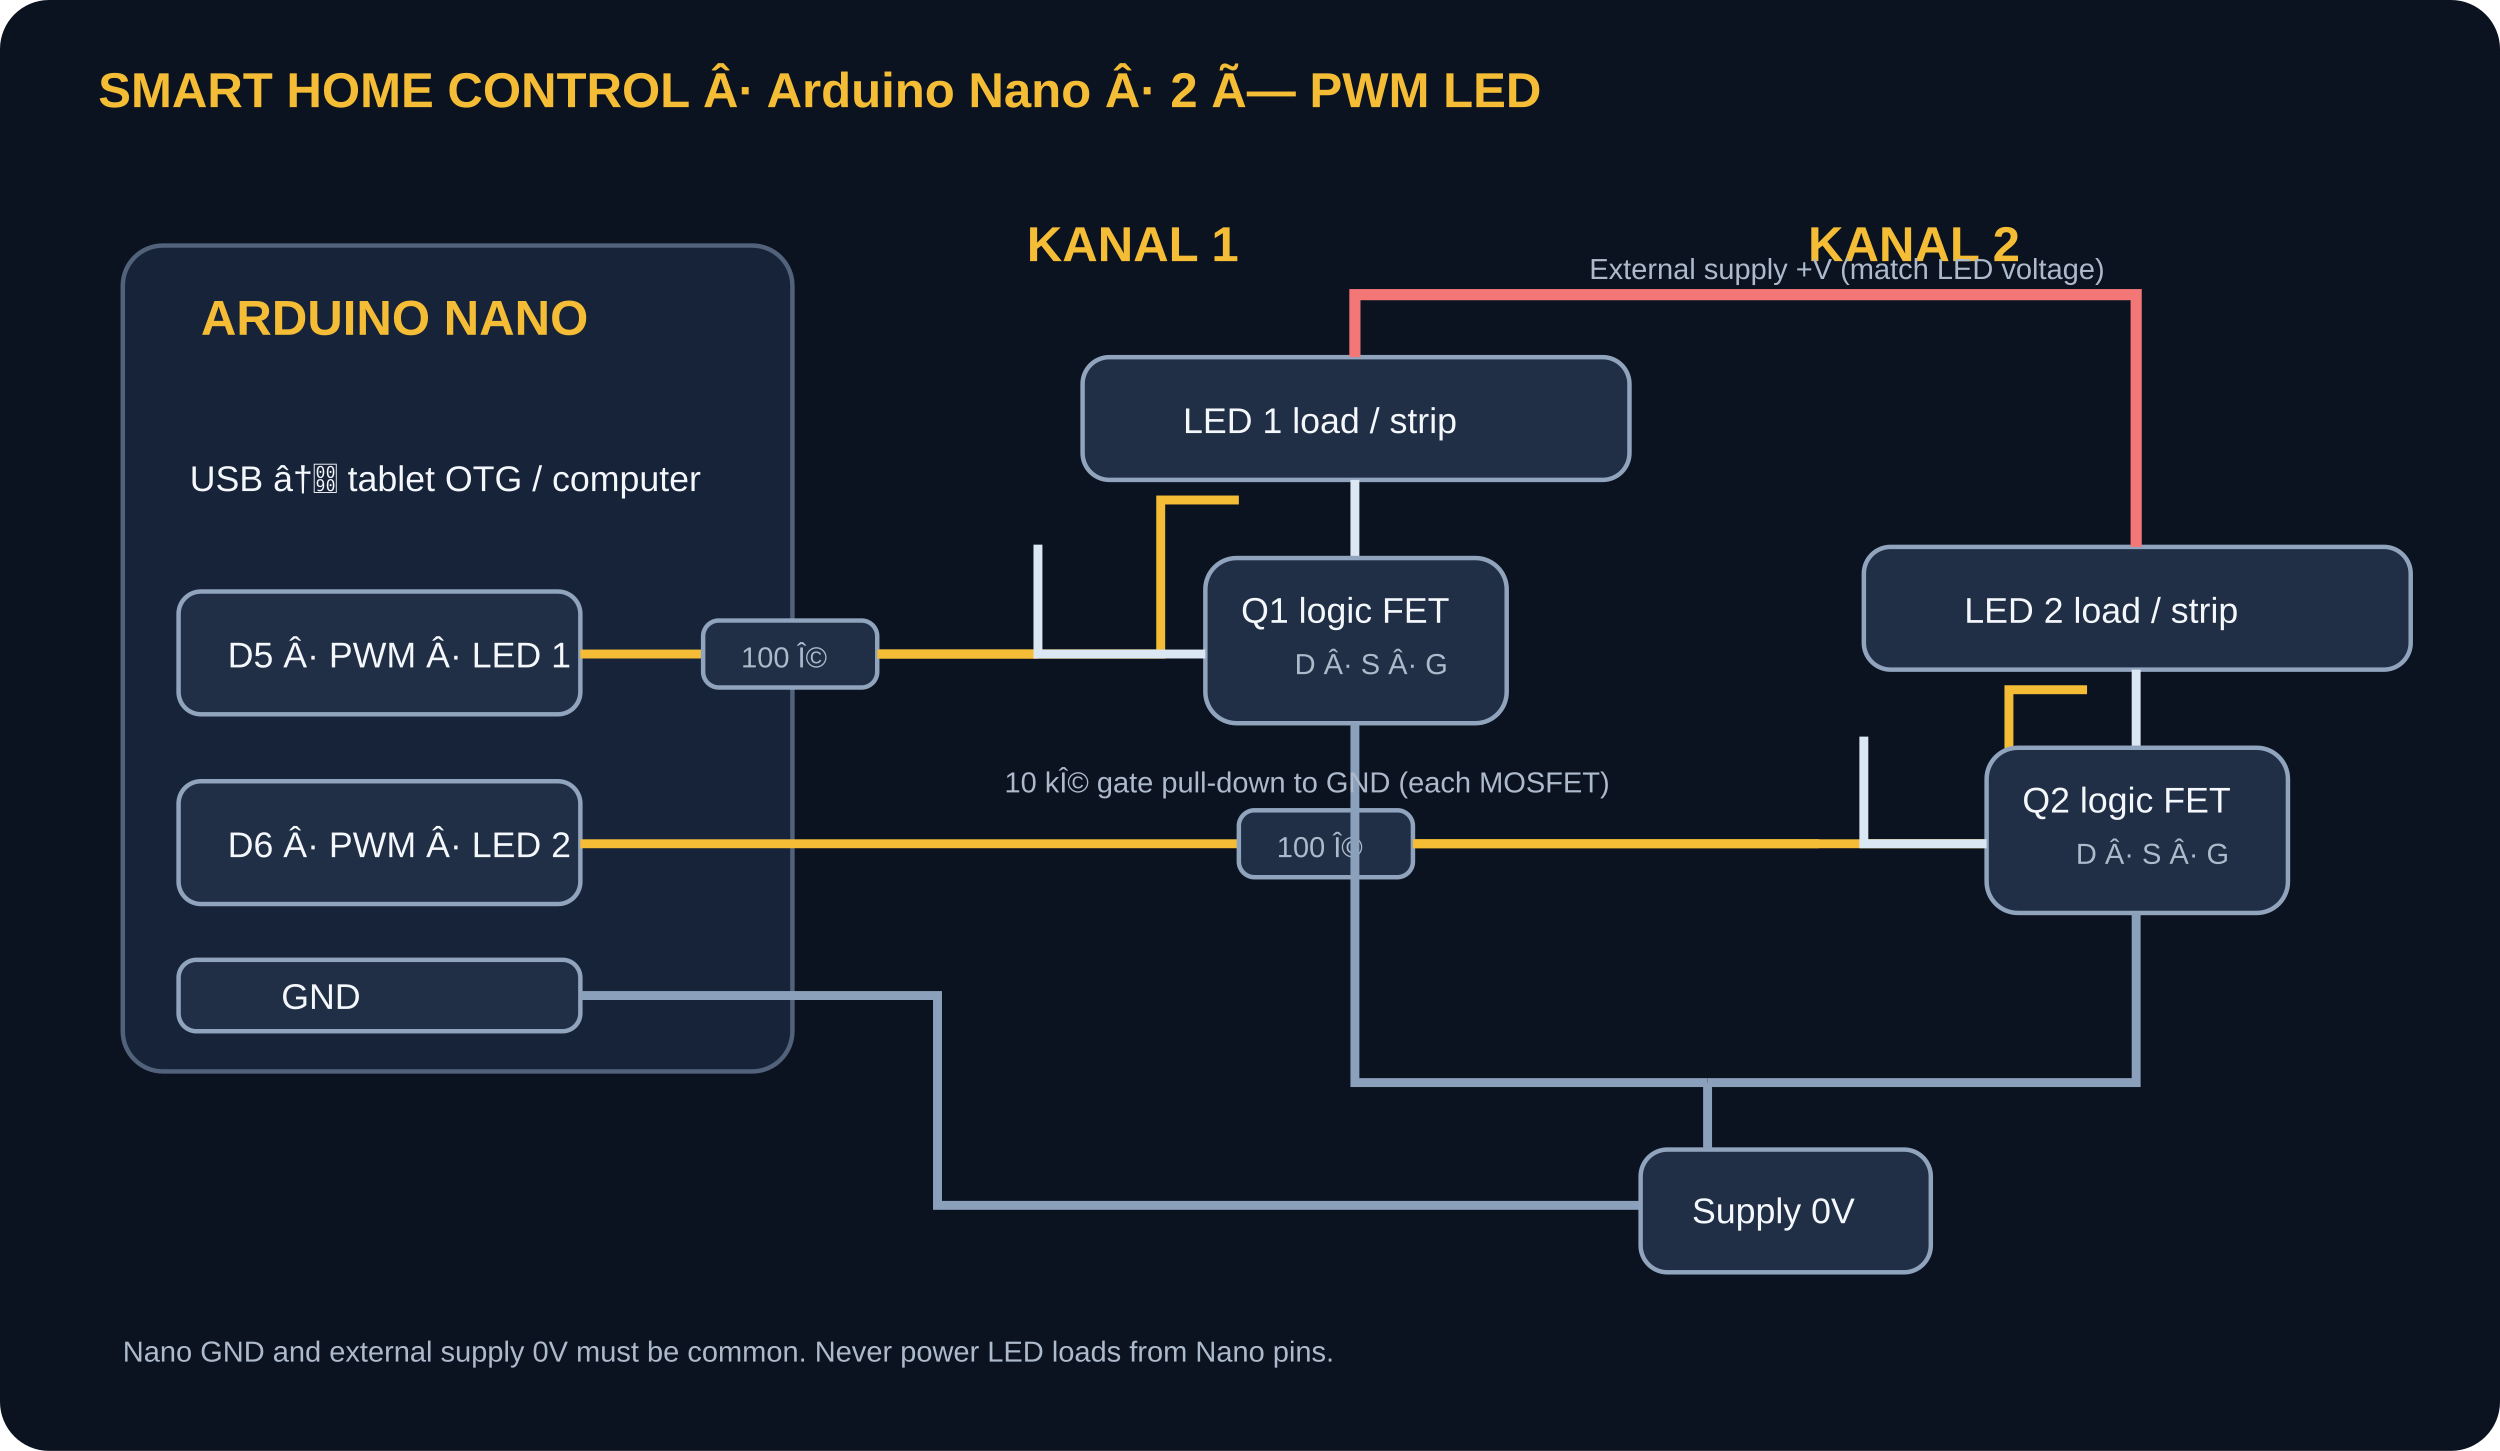
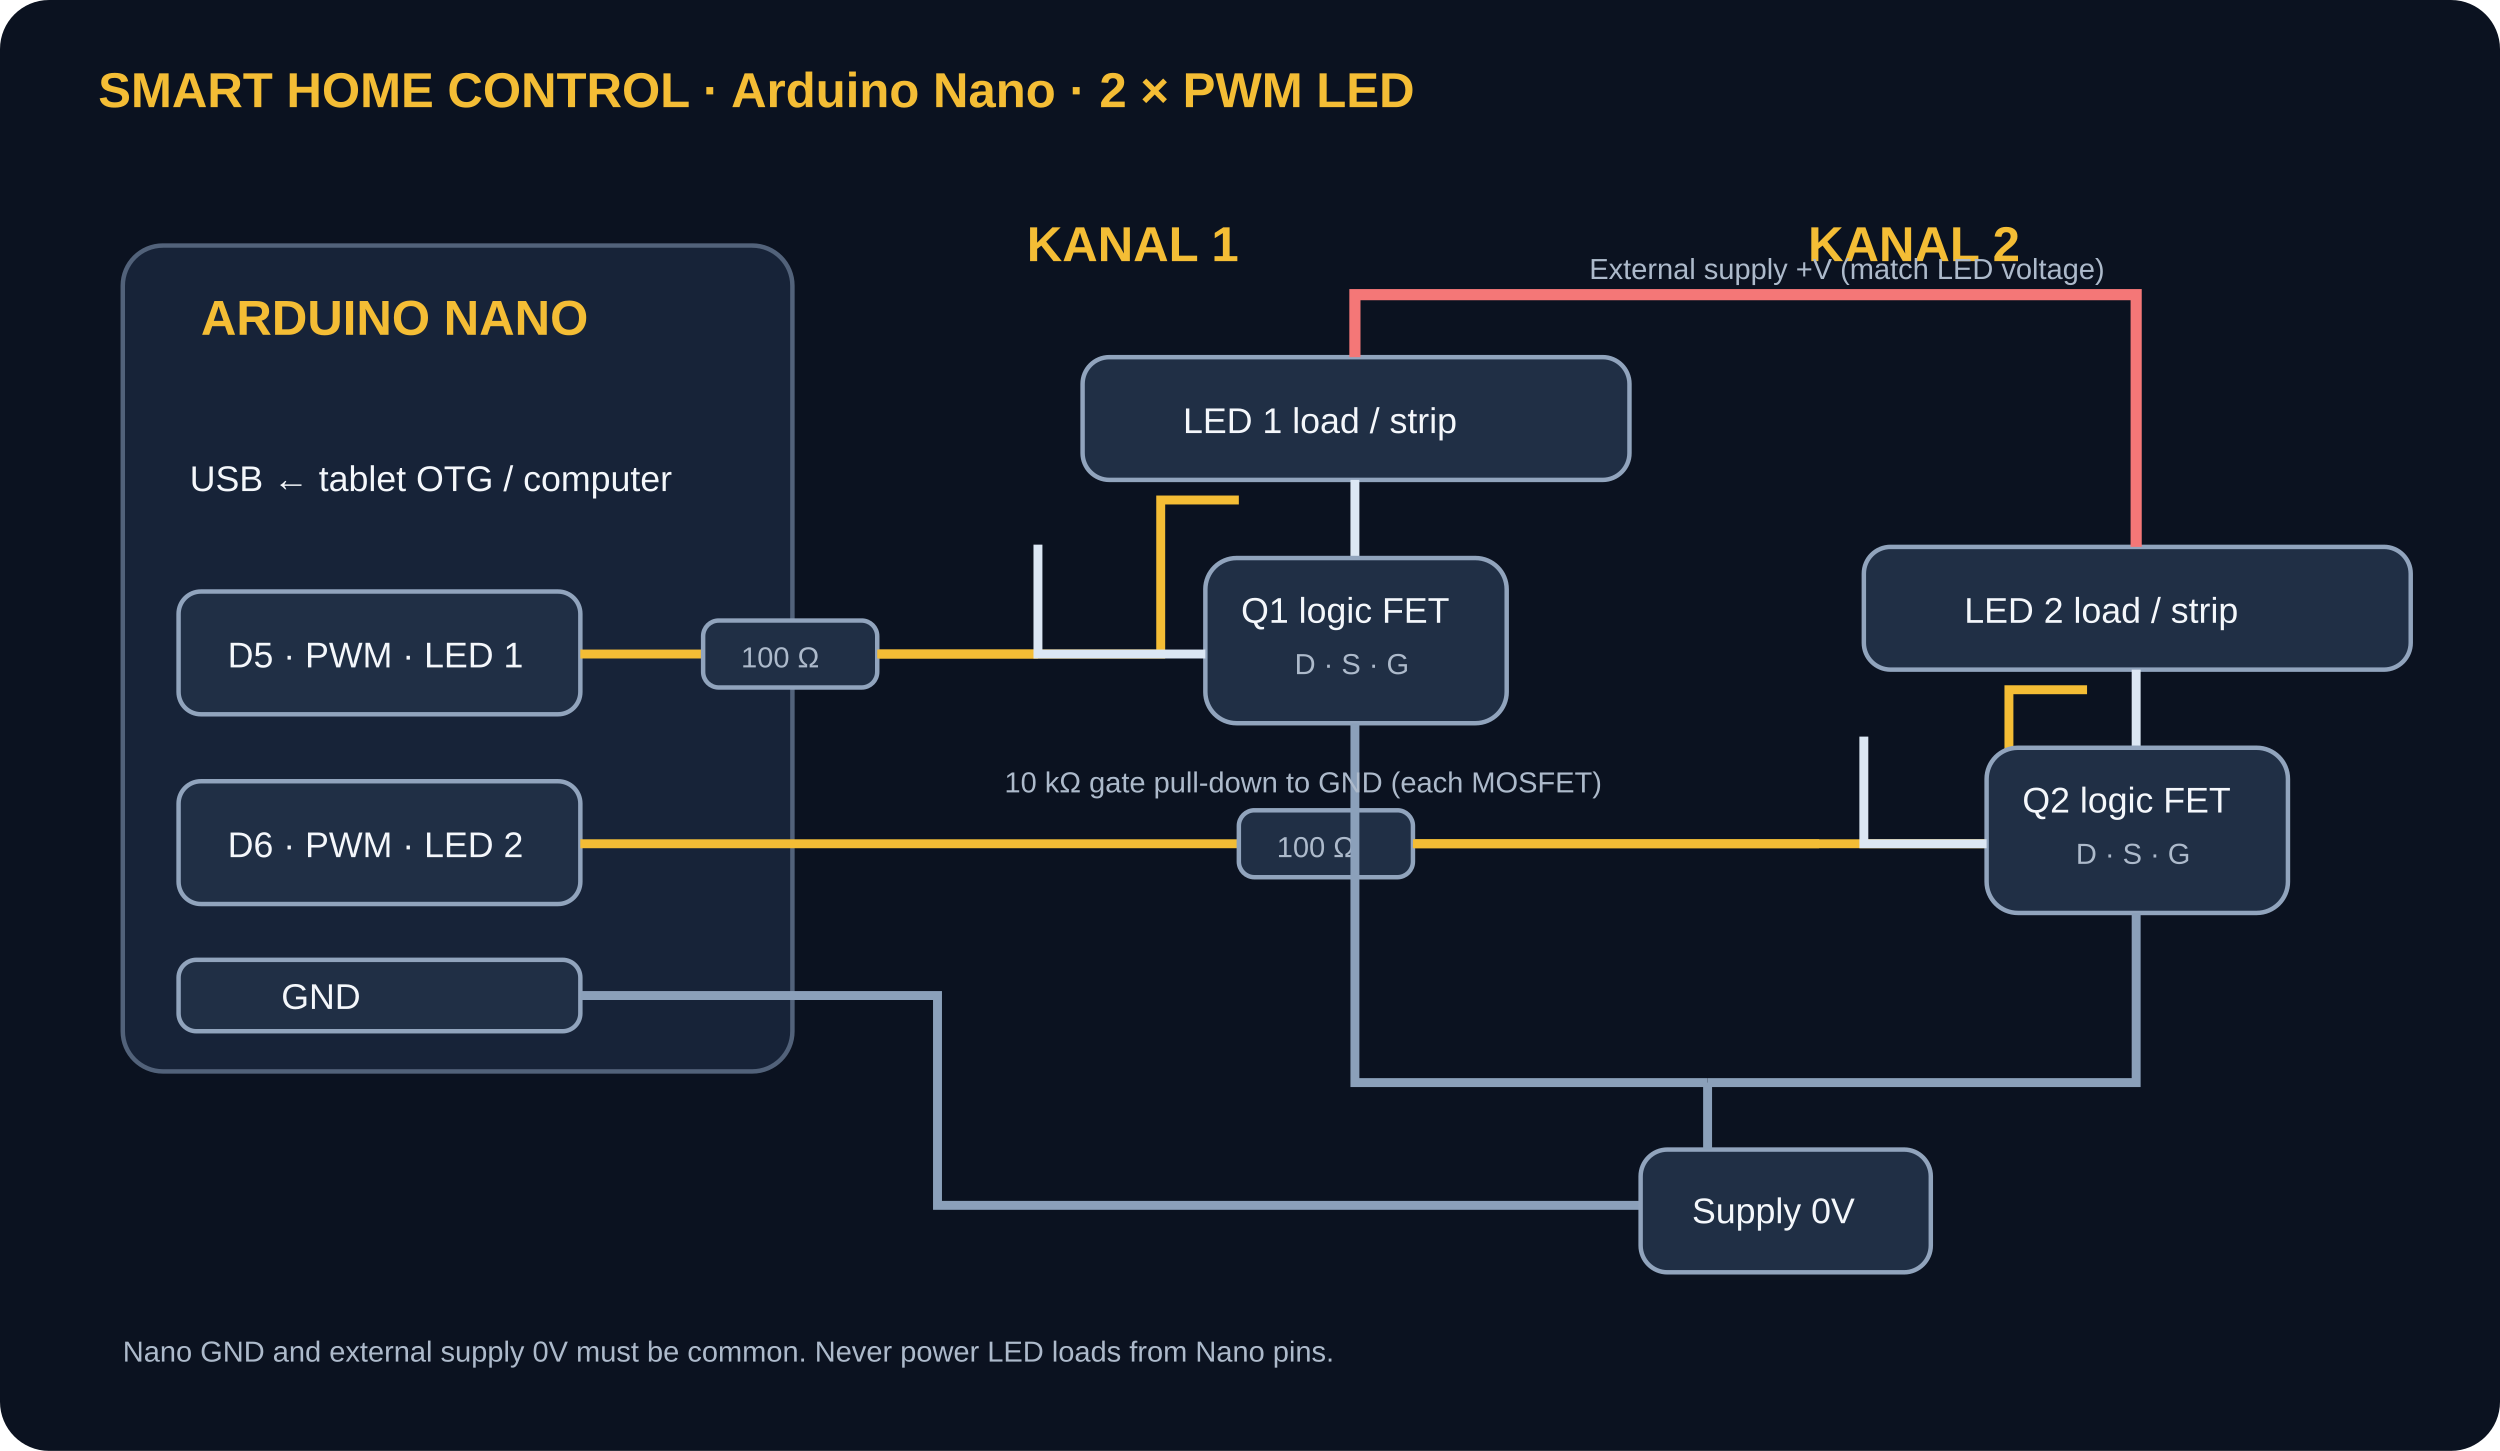
<svg xmlns="http://www.w3.org/2000/svg" width="1120" height="650" viewBox="0 0 1120 650" role="img" aria-labelledby="title desc">
  <defs>
    <marker id="arrow" markerWidth="10" markerHeight="10" refX="8" refY="5" orient="auto">
      <path d="M0 0L10 5L0 10Z" fill="#dce7f4" />
    </marker>
    <style>
      .bg{fill:#0b1220}.box{fill:#172338;stroke:#52627a;stroke-width:2}.head{fill:#f4bd35;font:700 22px Arial}.label{fill:#f4f7fb;font:16px Arial}.small{fill:#adbacb;font:13px Arial}.wire{fill:none;stroke:#dce7f4;stroke-width:4}.pwm{fill:none;stroke:#f4bd35;stroke-width:4}.power{fill:none;stroke:#f47777;stroke-width:5}.ground{fill:none;stroke:#8ba0ba;stroke-width:4}.part{fill:#202f45;stroke:#91a4bd;stroke-width:2}.green{fill:#35d39a}.terminal{fill:#f4f7fb}
    </style>
  </defs>
  <rect class="bg" width="1120" height="650" rx="22" />
-   <text x="44" y="48" class="head">SMART HOME CONTROL Â· Arduino Nano Â· 2 Ã— PWM LED</text>
+   <text x="44" y="48" class="head">SMART HOME CONTROL · Arduino Nano · 2 × PWM LED</text>
  <rect x="55" y="110" width="300" height="370" rx="18" class="box" />
  <text x="90" y="150" class="head">ARDUINO NANO</text>
-   <text x="85" y="220" class="label">USB â† tablet OTG / computer</text>
+   <text x="85" y="220" class="label">USB ← tablet OTG / computer</text>
  <rect x="80" y="265" width="180" height="55" rx="10" class="part" />
-   <text x="102" y="299" class="label">D5 Â· PWM Â· LED 1</text>
+   <text x="102" y="299" class="label">D5 · PWM · LED 1</text>
  <rect x="80" y="350" width="180" height="55" rx="10" class="part" />
-   <text x="102" y="384" class="label">D6 Â· PWM Â· LED 2</text>
+   <text x="102" y="384" class="label">D6 · PWM · LED 2</text>
  <rect x="80" y="430" width="180" height="32" rx="8" class="part" />
  <text x="126" y="452" class="label">GND</text>
  <text x="460" y="117" class="head">KANAL 1</text>
  <text x="810" y="117" class="head">KANAL 2</text>
  <path class="pwm" d="M260 293H465" />
  <rect x="315" y="278" width="78" height="30" rx="7" class="part" />
-   <text x="332" y="299" class="small">100 Î©</text>
+   <text x="332" y="299" class="small">100 Ω</text>
  <path class="pwm" d="M393 293H520V224H555" />
  <path class="pwm" d="M260 378H815" />
  <rect x="555" y="363" width="78" height="30" rx="7" class="part" />
-   <text x="572" y="384" class="small">100 Î©</text>
+   <text x="572" y="384" class="small">100 Ω</text>
  <path class="pwm" d="M633 378H900V309H935" />
  <rect x="485" y="160" width="245" height="55" rx="12" class="part" />
  <text x="530" y="194" class="label">LED 1 load / strip</text>
  <rect x="835" y="245" width="245" height="55" rx="12" class="part" />
  <text x="880" y="279" class="label">LED 2 load / strip</text>
  <path class="power" d="M607 160V132H957V245" />
  <text x="712" y="125" class="small">External supply +V (match LED voltage)</text>
  <path class="wire" d="M607 215V250" />
  <path class="wire" d="M957 300V335" />
  <rect x="540" y="250" width="135" height="74" rx="14" class="part" />
  <text x="556" y="279" class="label">Q1 logic FET</text>
-   <text x="580" y="302" class="small">D Â· S Â· G</text>
+   <text x="580" y="302" class="small">D · S · G</text>
  <rect x="890" y="335" width="135" height="74" rx="14" class="part" />
  <text x="906" y="364" class="label">Q2 logic FET</text>
-   <text x="930" y="387" class="small">D Â· S Â· G</text>
+   <text x="930" y="387" class="small">D · S · G</text>
  <path class="ground" d="M607 324V485H765" />
  <path class="ground" d="M957 409V485H765" />
  <path class="ground" d="M260 446H420V540H765" />
  <rect x="735" y="515" width="130" height="55" rx="12" class="part" />
  <text x="758" y="548" class="label">Supply 0V</text>
  <path class="ground" d="M765 485V515" />
  <path class="wire" d="M540 293H465V244" />
  <path class="wire" d="M890 378H835V330" />
-   <text x="450" y="355" class="small">10 kÎ© gate pull-down to GND (each MOSFET)</text>
+   <text x="450" y="355" class="small">10 kΩ gate pull-down to GND (each MOSFET)</text>
  <text x="55" y="610" class="small">Nano GND and external supply 0V must be common. Never power LED loads from Nano pins.</text>
</svg>
